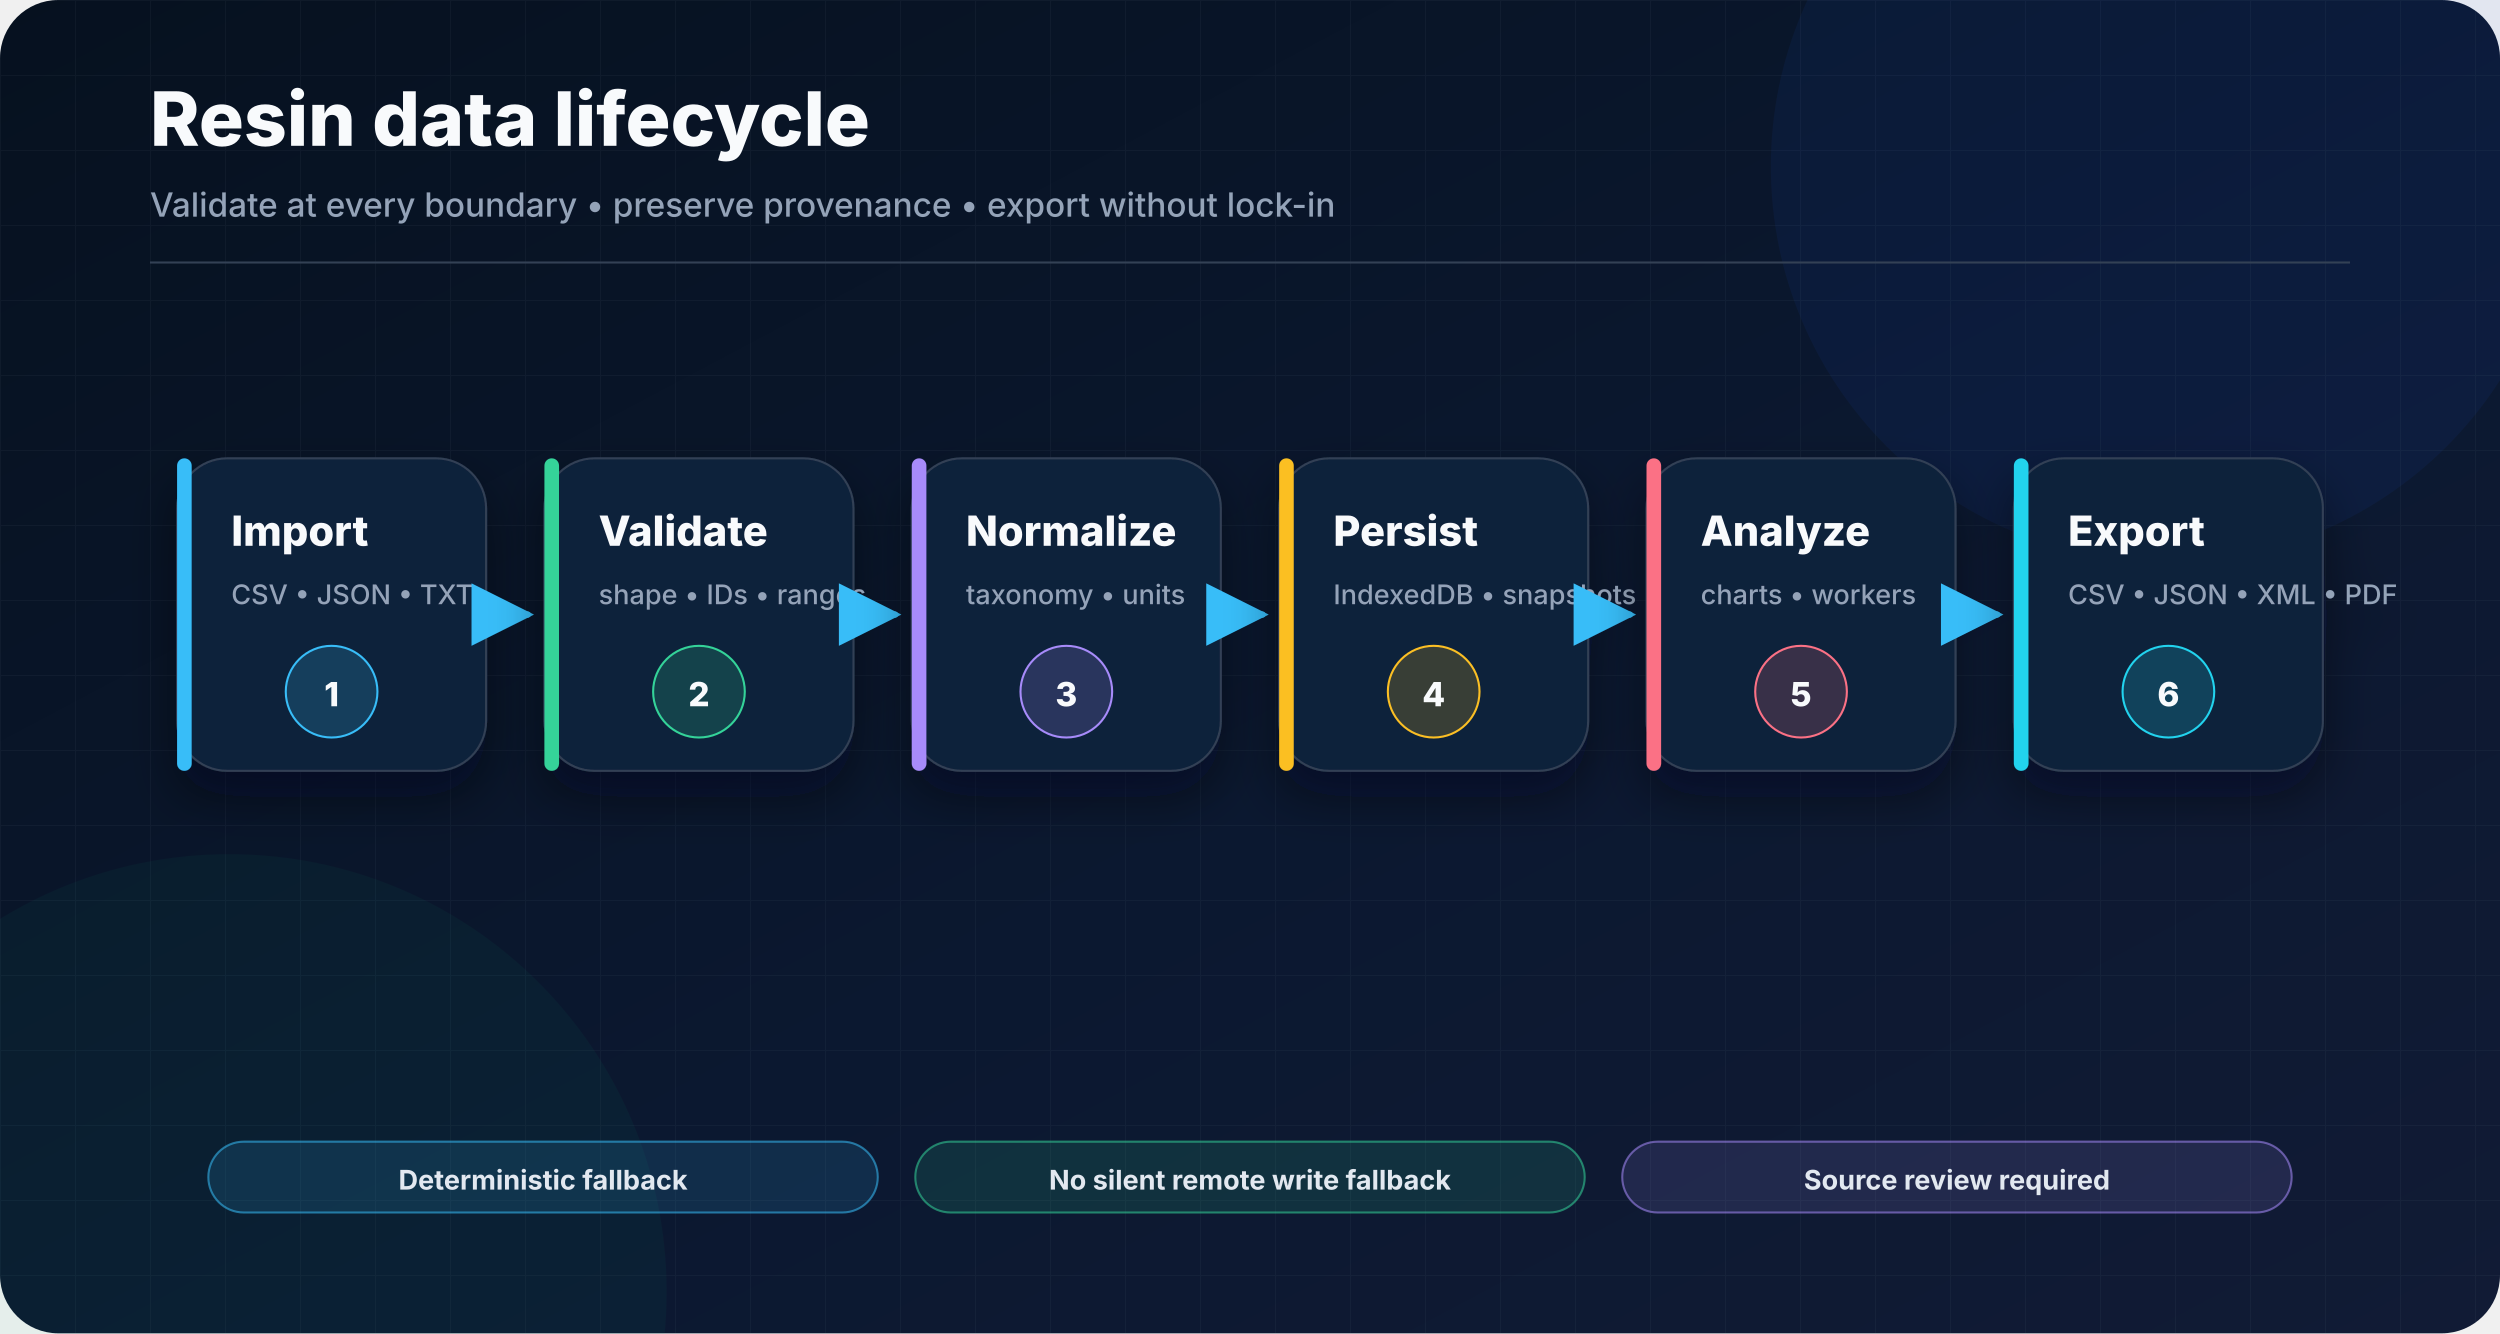
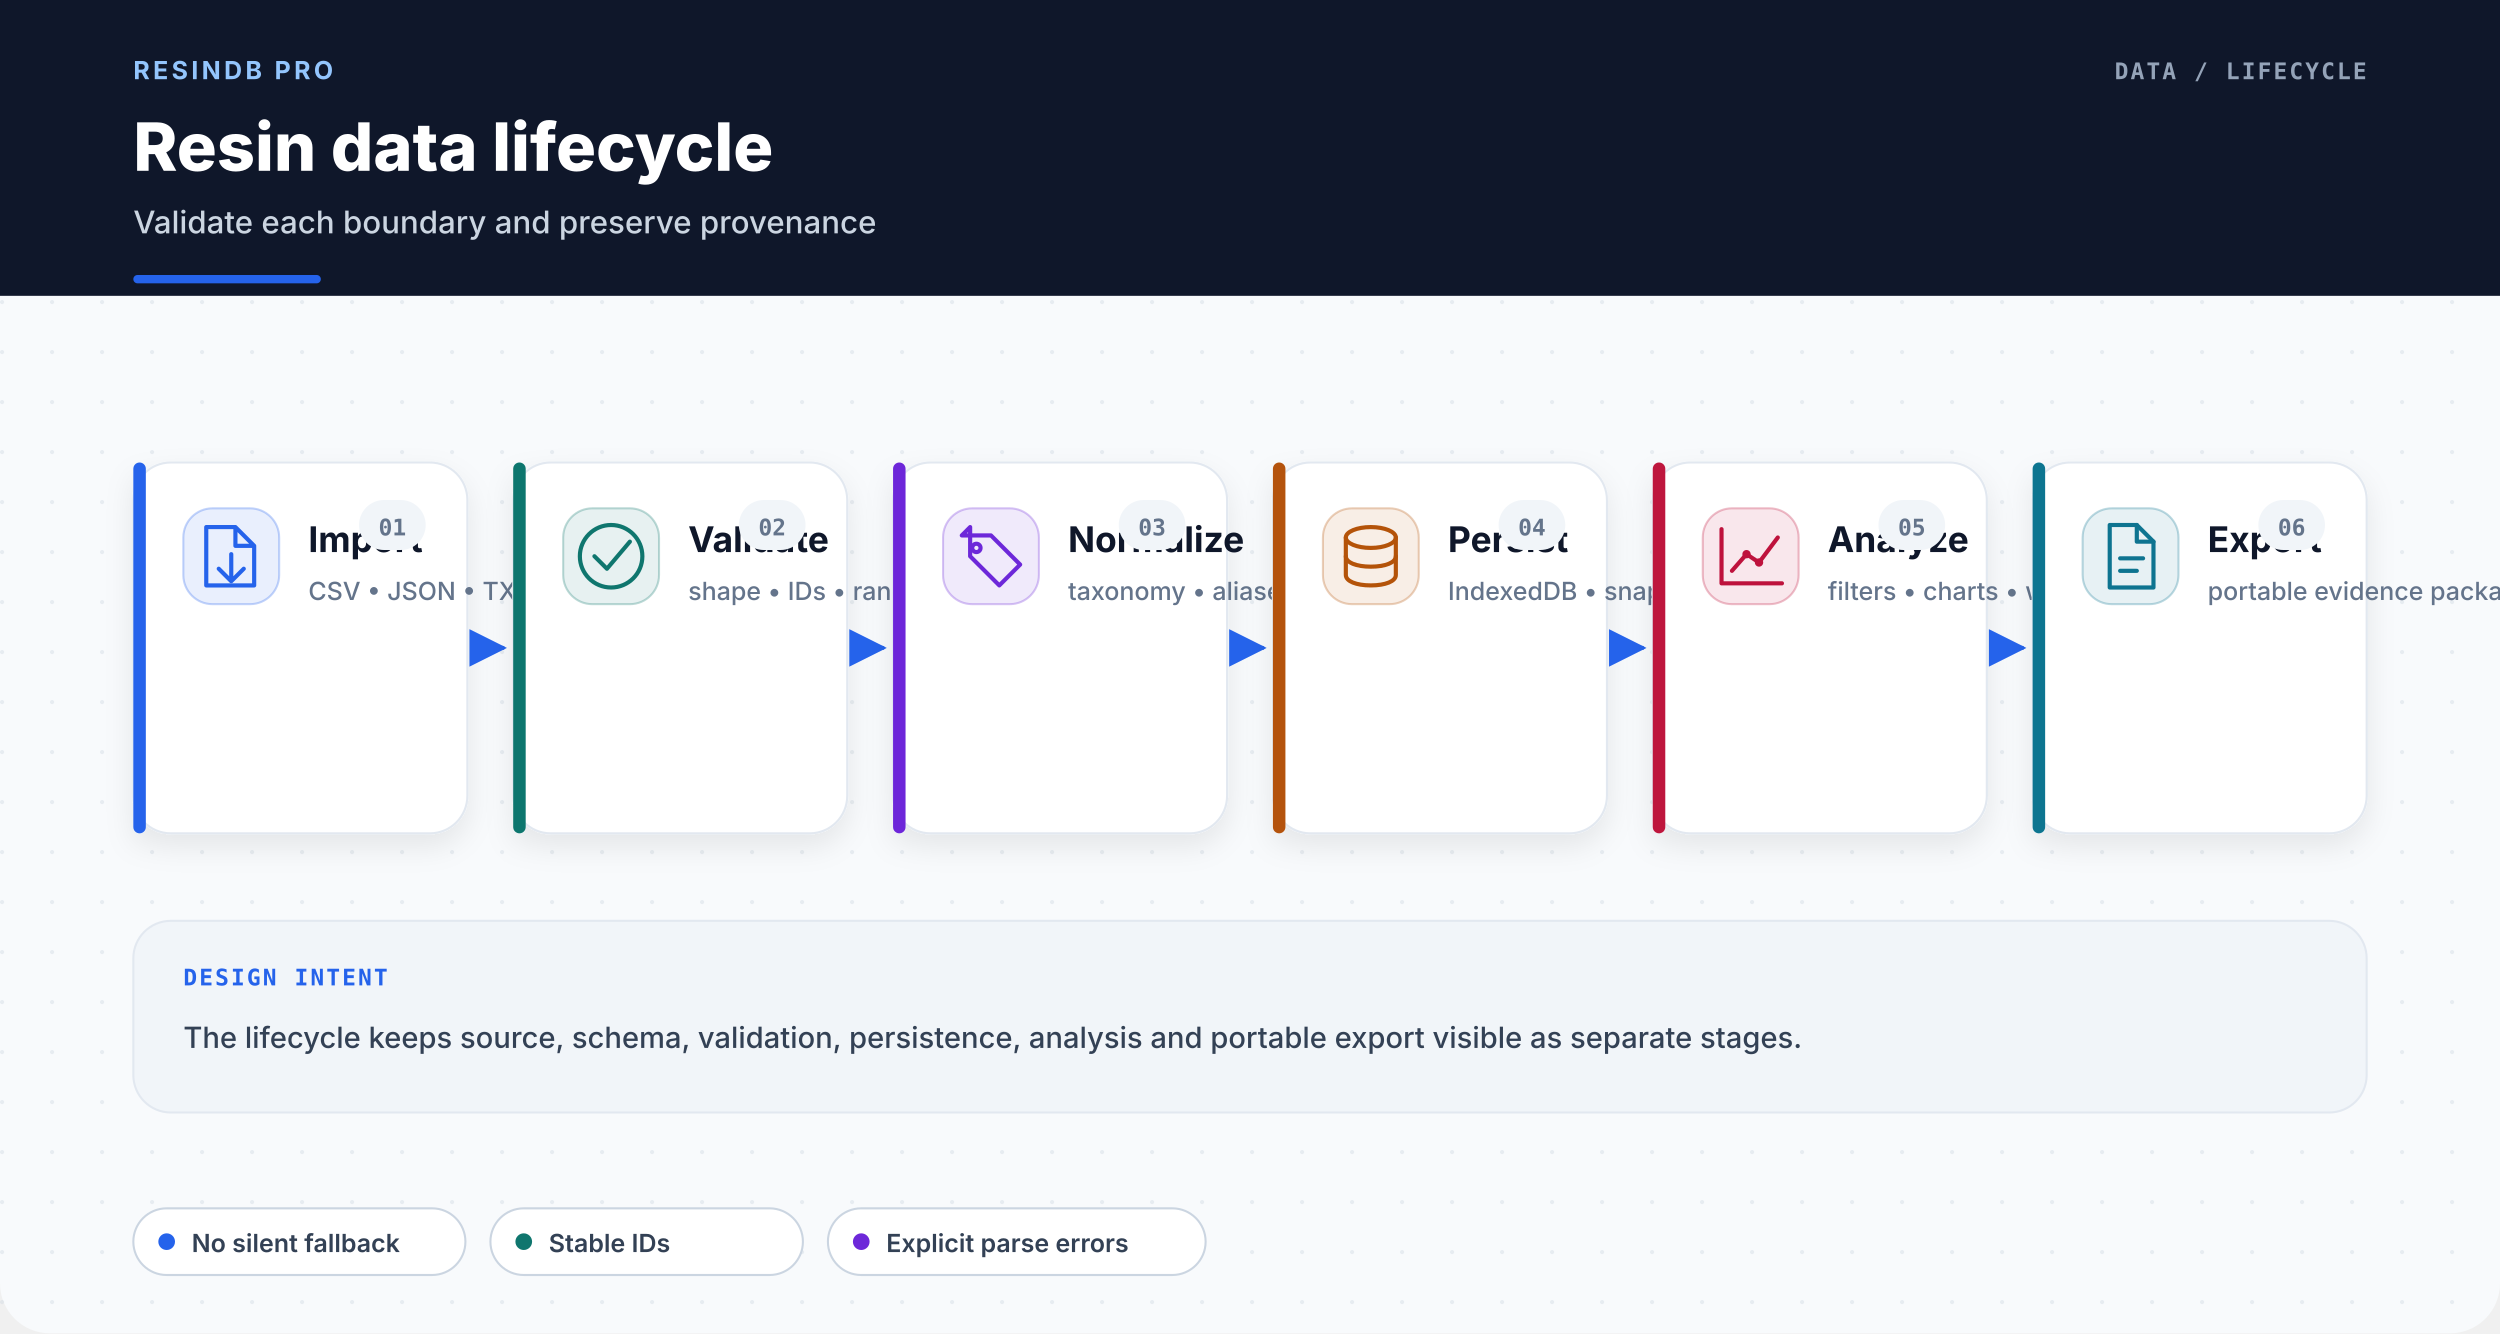
- <svg xmlns="http://www.w3.org/2000/svg" width="1200" height="640" viewBox="0 0 1200 640" role="img" aria-labelledby="lifecycle-title lifecycle-title-desc">
+ <svg xmlns="http://www.w3.org/2000/svg" width="1200" height="640" viewBox="0 0 1200 640" role="img" aria-labelledby="lifecycle-title lifecycle-title-desc" data-design-system="resindb-uiux-pro-max-v1" shape-rendering="geometricPrecision">
  <defs>
-     <linearGradient id="bg" x1="0" y1="0" x2="1" y2="1">
-       <stop offset="0" stop-color="#06111f" />
-       <stop offset=".56" stop-color="#0b1830" />
-       <stop offset="1" stop-color="#111b35" />
-     </linearGradient>
-     <linearGradient id="cyan" x1="0" y1="0" x2="1" y2="1">
-       <stop offset="0" stop-color="#22d3ee" />
-       <stop offset="1" stop-color="#2563eb" />
-     </linearGradient>
-     <linearGradient id="emerald" x1="0" y1="0" x2="1" y2="1">
-       <stop offset="0" stop-color="#34d399" />
-       <stop offset="1" stop-color="#059669" />
-     </linearGradient>
-     <filter id="shadow" x="-25%" y="-25%" width="150%" height="170%">
-       <feDropShadow dx="0" dy="12" stdDeviation="12" flood-color="#020617" flood-opacity=".46" />
+     <filter id="shadow-sm" x="-15%" y="-20%" width="130%" height="150%">
+       <feDropShadow dx="0" dy="6" stdDeviation="7" flood-color="#0F172A" flood-opacity=".08" />
    </filter>
-     <filter id="glow" x="-50%" y="-50%" width="200%" height="200%">
-       <feGaussianBlur stdDeviation="7" result="blur" />
-       <feMerge>
-         <feMergeNode in="blur" />
-         <feMergeNode in="SourceGraphic" />
-       </feMerge>
-     </filter>
-     <pattern id="grid" width="36" height="36" patternUnits="userSpaceOnUse">
-       <path d="M36 0H0V36" fill="none" stroke="#94a3b8" stroke-opacity=".055" />
+     <pattern id="dot-grid" width="24" height="24" patternUnits="userSpaceOnUse">
+       <circle cx="1" cy="1" r="1" fill="#CBD5E1" fill-opacity=".38" />
    </pattern>
-     <marker id="arrow" markerWidth="10" markerHeight="10" refX="9" refY="5" orient="auto">
-       <path d="M0 0L10 5L0 10Z" fill="#38bdf8" />
+     <marker id="arrow" markerWidth="9" markerHeight="9" refX="8" refY="4.5" orient="auto">
+       <path d="M0 0L9 4.5L0 9Z" fill="#2563EB" />
    </marker>
-     <marker id="arrow-muted" markerWidth="10" markerHeight="10" refX="9" refY="5" orient="auto">
-       <path d="M0 0L10 5L0 10Z" fill="#64748b" />
+     <marker id="arrow-muted" markerWidth="9" markerHeight="9" refX="8" refY="4.5" orient="auto">
+       <path d="M0 0L9 4.5L0 9Z" fill="#64748B" />
    </marker>
  </defs>
-   <rect width="1200" height="640" rx="28" fill="url(#bg)" />
-   <rect width="1200" height="640" rx="28" fill="url(#grid)" />
-   <circle cx="1040" cy="80" r="190" fill="#2563eb" fill-opacity=".07" />
-   <circle cx="110" cy="620" r="210" fill="#10b981" fill-opacity=".05" />
-   <text x="72" y="70" fill="#f8fafc" font-family="Inter,Segoe UI,Arial,sans-serif" font-size="36" font-weight="820" text-anchor="start">Resin data lifecycle</text>
-   <text x="72" y="104" fill="#94a3b8" font-family="Inter,Segoe UI,Arial,sans-serif" font-size="16" font-weight="520" text-anchor="start">Validate at every boundary • preserve provenance • export without lock-in</text>
-   <path d="M72 126H1128" stroke="#334155" />
-   <g filter="url(#shadow)">
-     <rect x="85.0" y="220" width="148.333" height="150" rx="24" fill="#0f213b" stroke="#334155" />
-     <rect x="85.0" y="220" width="7" height="150" rx="3.5" fill="#38bdf8" />
-     <text x="111.0" y="262" fill="#f8fafc" font-family="Inter,Segoe UI,Arial,sans-serif" font-size="20" font-weight="760" text-anchor="start">Import</text>
-     <text x="111.0" y="290" fill="#94a3b8" font-family="Inter,Segoe UI,Arial,sans-serif" font-size="13" font-weight="520" text-anchor="start">CSV • JSON • TXT</text>
+   <rect width="1200" height="640" rx="24" fill="#F8FAFC" />
+   <rect x="0" y="142" width="1200" height="498" fill="url(#dot-grid)" />
+   <rect x="0" y="0" width="1200" height="142" fill="#0F172A" />
+   <text x="64" y="38" fill="#93C5FD" font-family="Inter,Segoe UI,Arial,sans-serif" font-size="12" font-weight="750" text-anchor="start" letter-spacing="1.6">RESINDB PRO</text>
+   <text x="64" y="82" fill="#FFFFFF" font-family="Inter,Segoe UI,Arial,sans-serif" font-size="32" font-weight="760" text-anchor="start">Resin data lifecycle</text>
+   <text x="64" y="112" fill="#CBD5E1" font-family="Inter,Segoe UI,Arial,sans-serif" font-size="15" font-weight="450" text-anchor="start">Validate each boundary and preserve provenance</text>
+   <text x="1136" y="38" fill="#94A3B8" font-family="JetBrains Mono,SFMono-Regular,Consolas,monospace" font-size="11" font-weight="650" text-anchor="end" letter-spacing="1.0">DATA / LIFECYCLE</text>
+   <rect x="64" y="132" width="90" height="4" rx="2" fill="#2563EB" />
+   <g filter="url(#shadow-sm)">
+     <rect x="64.0" y="222" width="160.333" height="178" rx="18" fill="#FFFFFF" stroke="#E2E8F0" />
+     <rect x="64.0" y="222" width="6" height="178" rx="3" fill="#2563EB" />
  </g>
-   <circle cx="159.167" cy="332" r="22" fill="#38bdf8" fill-opacity=".18" stroke="#38bdf8" />
-   <text x="159.167" y="339" fill="#f8fafc" font-family="Inter,Segoe UI,Arial,sans-serif" font-size="16" font-weight="800" text-anchor="middle">1</text>
-   <path d="M233.333 295L253.333 295" fill="none" stroke="#38bdf8" stroke-width="3" stroke-linecap="round" marker-end="url(#arrow)" />
-   <g filter="url(#shadow)">
-     <rect x="261.333" y="220" width="148.333" height="150" rx="24" fill="#0f213b" stroke="#334155" />
-     <rect x="261.333" y="220" width="7" height="150" rx="3.5" fill="#34d399" />
-     <text x="287.333" y="262" fill="#f8fafc" font-family="Inter,Segoe UI,Arial,sans-serif" font-size="20" font-weight="760" text-anchor="start">Validate</text>
-     <text x="287.333" y="290" fill="#94a3b8" font-family="Inter,Segoe UI,Arial,sans-serif" font-size="13" font-weight="520" text-anchor="start">shape • IDs • ranges</text>
+   <rect x="88.0" y="244" width="46" height="46" rx="14" fill="#2563EB" fill-opacity=".10" stroke="#2563EB" stroke-opacity=".28" />
+   <g fill="none" stroke="#2563EB" stroke-width="2" stroke-linecap="round" stroke-linejoin="round">
+     <path d="M99.0 253.0h14l9 9v19h-23zM113.0 253.0v9h9" />
+     <path d="M111.0 266.0v13M105.0 273.0l6 6 6-6" />
  </g>
-   <circle cx="335.5" cy="332" r="22" fill="#34d399" fill-opacity=".18" stroke="#34d399" />
-   <text x="335.5" y="339" fill="#f8fafc" font-family="Inter,Segoe UI,Arial,sans-serif" font-size="16" font-weight="800" text-anchor="middle">2</text>
-   <path d="M409.667 295L429.667 295" fill="none" stroke="#38bdf8" stroke-width="3" stroke-linecap="round" marker-end="url(#arrow)" />
-   <g filter="url(#shadow)">
-     <rect x="437.667" y="220" width="148.333" height="150" rx="24" fill="#0f213b" stroke="#334155" />
-     <rect x="437.667" y="220" width="7" height="150" rx="3.5" fill="#a78bfa" />
-     <text x="463.667" y="262" fill="#f8fafc" font-family="Inter,Segoe UI,Arial,sans-serif" font-size="20" font-weight="760" text-anchor="start">Normalize</text>
-     <text x="463.667" y="290" fill="#94a3b8" font-family="Inter,Segoe UI,Arial,sans-serif" font-size="13" font-weight="520" text-anchor="start">taxonomy • units</text>
+   <text x="148.0" y="265" fill="#0F172A" font-family="Inter,Segoe UI,Arial,sans-serif" font-size="17" font-weight="720" text-anchor="start">Import</text>
+   <text x="148.0" y="288" fill="#64748B" font-family="Inter,Segoe UI,Arial,sans-serif" font-size="12" font-weight="500" text-anchor="start">CSV • JSON • TXT</text>
+   <rect x="172.333" y="240" width="32" height="24" rx="12" fill="#F1F5F9" />
+   <text x="188.333" y="257" fill="#64748B" font-family="JetBrains Mono,SFMono-Regular,Consolas,monospace" font-size="11" font-weight="700" text-anchor="middle">01</text>
+   <path d="M228.333 311L241.333 311" fill="none" stroke="#2563EB" stroke-width="2" stroke-linecap="round" marker-end="url(#arrow)" />
+   <g filter="url(#shadow-sm)">
+     <rect x="246.333" y="222" width="160.333" height="178" rx="18" fill="#FFFFFF" stroke="#E2E8F0" />
+     <rect x="246.333" y="222" width="6" height="178" rx="3" fill="#0F766E" />
  </g>
-   <circle cx="511.833" cy="332" r="22" fill="#a78bfa" fill-opacity=".18" stroke="#a78bfa" />
-   <text x="511.833" y="339" fill="#f8fafc" font-family="Inter,Segoe UI,Arial,sans-serif" font-size="16" font-weight="800" text-anchor="middle">3</text>
-   <path d="M586.0 295L606.0 295" fill="none" stroke="#38bdf8" stroke-width="3" stroke-linecap="round" marker-end="url(#arrow)" />
-   <g filter="url(#shadow)">
-     <rect x="614.0" y="220" width="148.333" height="150" rx="24" fill="#0f213b" stroke="#334155" />
-     <rect x="614.0" y="220" width="7" height="150" rx="3.5" fill="#fbbf24" />
-     <text x="640.0" y="262" fill="#f8fafc" font-family="Inter,Segoe UI,Arial,sans-serif" font-size="20" font-weight="760" text-anchor="start">Persist</text>
-     <text x="640.0" y="290" fill="#94a3b8" font-family="Inter,Segoe UI,Arial,sans-serif" font-size="13" font-weight="520" text-anchor="start">IndexedDB • snapshots</text>
+   <rect x="270.333" y="244" width="46" height="46" rx="14" fill="#0F766E" fill-opacity=".10" stroke="#0F766E" stroke-opacity=".28" />
+   <g fill="none" stroke="#0F766E" stroke-width="2" stroke-linecap="round" stroke-linejoin="round">
+     <circle cx="293.333" cy="267.0" r="15" />
+     <path d="M285.333 267.0l6 6 11-13" />
  </g>
-   <circle cx="688.167" cy="332" r="22" fill="#fbbf24" fill-opacity=".18" stroke="#fbbf24" />
-   <text x="688.167" y="339" fill="#f8fafc" font-family="Inter,Segoe UI,Arial,sans-serif" font-size="16" font-weight="800" text-anchor="middle">4</text>
-   <path d="M762.333 295L782.333 295" fill="none" stroke="#38bdf8" stroke-width="3" stroke-linecap="round" marker-end="url(#arrow)" />
-   <g filter="url(#shadow)">
-     <rect x="790.333" y="220" width="148.333" height="150" rx="24" fill="#0f213b" stroke="#334155" />
-     <rect x="790.333" y="220" width="7" height="150" rx="3.5" fill="#fb7185" />
-     <text x="816.333" y="262" fill="#f8fafc" font-family="Inter,Segoe UI,Arial,sans-serif" font-size="20" font-weight="760" text-anchor="start">Analyze</text>
-     <text x="816.333" y="290" fill="#94a3b8" font-family="Inter,Segoe UI,Arial,sans-serif" font-size="13" font-weight="520" text-anchor="start">charts • workers</text>
+   <text x="330.333" y="265" fill="#0F172A" font-family="Inter,Segoe UI,Arial,sans-serif" font-size="17" font-weight="720" text-anchor="start">Validate</text>
+   <text x="330.333" y="288" fill="#64748B" font-family="Inter,Segoe UI,Arial,sans-serif" font-size="12" font-weight="500" text-anchor="start">shape • IDs • ranges</text>
+   <rect x="354.667" y="240" width="32" height="24" rx="12" fill="#F1F5F9" />
+   <text x="370.667" y="257" fill="#64748B" font-family="JetBrains Mono,SFMono-Regular,Consolas,monospace" font-size="11" font-weight="700" text-anchor="middle">02</text>
+   <path d="M410.667 311L423.667 311" fill="none" stroke="#2563EB" stroke-width="2" stroke-linecap="round" marker-end="url(#arrow)" />
+   <g filter="url(#shadow-sm)">
+     <rect x="428.667" y="222" width="160.333" height="178" rx="18" fill="#FFFFFF" stroke="#E2E8F0" />
+     <rect x="428.667" y="222" width="6" height="178" rx="3" fill="#6D28D9" />
  </g>
-   <circle cx="864.5" cy="332" r="22" fill="#fb7185" fill-opacity=".18" stroke="#fb7185" />
-   <text x="864.5" y="339" fill="#f8fafc" font-family="Inter,Segoe UI,Arial,sans-serif" font-size="16" font-weight="800" text-anchor="middle">5</text>
-   <path d="M938.667 295L958.667 295" fill="none" stroke="#38bdf8" stroke-width="3" stroke-linecap="round" marker-end="url(#arrow)" />
-   <g filter="url(#shadow)">
-     <rect x="966.667" y="220" width="148.333" height="150" rx="24" fill="#0f213b" stroke="#334155" />
-     <rect x="966.667" y="220" width="7" height="150" rx="3.5" fill="#22d3ee" />
-     <text x="992.667" y="262" fill="#f8fafc" font-family="Inter,Segoe UI,Arial,sans-serif" font-size="20" font-weight="760" text-anchor="start">Export</text>
-     <text x="992.667" y="290" fill="#94a3b8" font-family="Inter,Segoe UI,Arial,sans-serif" font-size="13" font-weight="520" text-anchor="start">CSV • JSON • XML • PDF</text>
+   <rect x="452.667" y="244" width="46" height="46" rx="14" fill="#6D28D9" fill-opacity=".10" stroke="#6D28D9" stroke-opacity=".28" />
+   <g fill="none" stroke="#6D28D9" stroke-width="2" stroke-linecap="round" stroke-linejoin="round">
+     <path d="M461.667 257.0h14l14 14-10 10-14-14v-14z" />
+     <circle cx="468.667" cy="263.0" r="2" />
  </g>
-   <circle cx="1040.833" cy="332" r="22" fill="#22d3ee" fill-opacity=".18" stroke="#22d3ee" />
-   <text x="1040.833" y="339" fill="#f8fafc" font-family="Inter,Segoe UI,Arial,sans-serif" font-size="16" font-weight="800" text-anchor="middle">6</text>
-   <g>
-     <rect x="100" y="548" width="321.333" height="34" rx="17" fill="#38bdf8" fill-opacity=".13" stroke="#38bdf8" stroke-opacity=".55" />
-     <text x="260.667" y="571" fill="#e2e8f0" font-family="Inter,Segoe UI,Arial,sans-serif" font-size="13" font-weight="650" text-anchor="middle">Deterministic fallback</text>
+   <text x="512.667" y="265" fill="#0F172A" font-family="Inter,Segoe UI,Arial,sans-serif" font-size="17" font-weight="720" text-anchor="start">Normalize</text>
+   <text x="512.667" y="288" fill="#64748B" font-family="Inter,Segoe UI,Arial,sans-serif" font-size="12" font-weight="500" text-anchor="start">taxonomy • aliases • units</text>
+   <rect x="537.0" y="240" width="32" height="24" rx="12" fill="#F1F5F9" />
+   <text x="553.0" y="257" fill="#64748B" font-family="JetBrains Mono,SFMono-Regular,Consolas,monospace" font-size="11" font-weight="700" text-anchor="middle">03</text>
+   <path d="M593.0 311L606.0 311" fill="none" stroke="#2563EB" stroke-width="2" stroke-linecap="round" marker-end="url(#arrow)" />
+   <g filter="url(#shadow-sm)">
+     <rect x="611.0" y="222" width="160.333" height="178" rx="18" fill="#FFFFFF" stroke="#E2E8F0" />
+     <rect x="611.0" y="222" width="6" height="178" rx="3" fill="#B45309" />
  </g>
-   <g>
-     <rect x="439.333" y="548" width="321.333" height="34" rx="17" fill="#34d399" fill-opacity=".13" stroke="#34d399" stroke-opacity=".55" />
-     <text x="600.0" y="571" fill="#e2e8f0" font-family="Inter,Segoe UI,Arial,sans-serif" font-size="13" font-weight="650" text-anchor="middle">No silent remote write fallback</text>
+   <rect x="635.0" y="244" width="46" height="46" rx="14" fill="#B45309" fill-opacity=".10" stroke="#B45309" stroke-opacity=".28" />
+   <g fill="none" stroke="#B45309" stroke-width="2" stroke-linecap="round" stroke-linejoin="round">
+     <ellipse cx="658.0" cy="258.0" rx="12" ry="5" />
+     <path d="M646.0 258.0v18c0 3 5 5 12 5s12-2 12-5v-18" />
+     <path d="M646.0 267.0c0 3 5 5 12 5s12-2 12-5" />
  </g>
-   <g>
-     <rect x="778.667" y="548" width="321.333" height="34" rx="17" fill="#a78bfa" fill-opacity=".13" stroke="#a78bfa" stroke-opacity=".55" />
-     <text x="939.333" y="571" fill="#e2e8f0" font-family="Inter,Segoe UI,Arial,sans-serif" font-size="13" font-weight="650" text-anchor="middle">Source review required</text>
+   <text x="695.0" y="265" fill="#0F172A" font-family="Inter,Segoe UI,Arial,sans-serif" font-size="17" font-weight="720" text-anchor="start">Persist</text>
+   <text x="695.0" y="288" fill="#64748B" font-family="Inter,Segoe UI,Arial,sans-serif" font-size="12" font-weight="500" text-anchor="start">IndexedDB • snapshots</text>
+   <rect x="719.333" y="240" width="32" height="24" rx="12" fill="#F1F5F9" />
+   <text x="735.333" y="257" fill="#64748B" font-family="JetBrains Mono,SFMono-Regular,Consolas,monospace" font-size="11" font-weight="700" text-anchor="middle">04</text>
+   <path d="M775.333 311L788.333 311" fill="none" stroke="#2563EB" stroke-width="2" stroke-linecap="round" marker-end="url(#arrow)" />
+   <g filter="url(#shadow-sm)">
+     <rect x="793.333" y="222" width="160.333" height="178" rx="18" fill="#FFFFFF" stroke="#E2E8F0" />
+     <rect x="793.333" y="222" width="6" height="178" rx="3" fill="#BE123C" />
  </g>
+   <rect x="817.333" y="244" width="46" height="46" rx="14" fill="#BE123C" fill-opacity=".10" stroke="#BE123C" stroke-opacity=".28" />
+   <g fill="none" stroke="#BE123C" stroke-width="2" stroke-linecap="round" stroke-linejoin="round">
+     <path d="M826.333 280.0V254.0M826.333 280.0H855.333" />
+     <path d="M831.333 274.0l7-8 6 4 9-12" />
+     <circle cx="838.333" cy="266.0" r="2" fill="#BE123C" stroke="none" />
+     <circle cx="844.333" cy="270.0" r="2" fill="#BE123C" stroke="none" />
+   </g>
+   <text x="877.333" y="265" fill="#0F172A" font-family="Inter,Segoe UI,Arial,sans-serif" font-size="17" font-weight="720" text-anchor="start">Analyze</text>
+   <text x="877.333" y="288" fill="#64748B" font-family="Inter,Segoe UI,Arial,sans-serif" font-size="12" font-weight="500" text-anchor="start">filters • charts • workers</text>
+   <rect x="901.667" y="240" width="32" height="24" rx="12" fill="#F1F5F9" />
+   <text x="917.667" y="257" fill="#64748B" font-family="JetBrains Mono,SFMono-Regular,Consolas,monospace" font-size="11" font-weight="700" text-anchor="middle">05</text>
+   <path d="M957.667 311L970.667 311" fill="none" stroke="#2563EB" stroke-width="2" stroke-linecap="round" marker-end="url(#arrow)" />
+   <g filter="url(#shadow-sm)">
+     <rect x="975.667" y="222" width="160.333" height="178" rx="18" fill="#FFFFFF" stroke="#E2E8F0" />
+     <rect x="975.667" y="222" width="6" height="178" rx="3" fill="#0E7490" />
+   </g>
+   <rect x="999.667" y="244" width="46" height="46" rx="14" fill="#0E7490" fill-opacity=".10" stroke="#0E7490" stroke-opacity=".28" />
+   <g fill="none" stroke="#0E7490" stroke-width="2" stroke-linecap="round" stroke-linejoin="round">
+     <path d="M1012.667 252.0h13l8 8v22h-21z" />
+     <path d="M1025.667 252.0v8h8M1017.667 268.0h11M1017.667 274.0h8" />
+   </g>
+   <text x="1059.667" y="265" fill="#0F172A" font-family="Inter,Segoe UI,Arial,sans-serif" font-size="17" font-weight="720" text-anchor="start">Export</text>
+   <text x="1059.667" y="288" fill="#64748B" font-family="Inter,Segoe UI,Arial,sans-serif" font-size="12" font-weight="500" text-anchor="start">portable evidence package</text>
+   <rect x="1084.0" y="240" width="32" height="24" rx="12" fill="#F1F5F9" />
+   <text x="1100.0" y="257" fill="#64748B" font-family="JetBrains Mono,SFMono-Regular,Consolas,monospace" font-size="11" font-weight="700" text-anchor="middle">06</text>
+   <rect x="64" y="442" width="1072" height="92" rx="18" fill="#F1F5F9" stroke="#E2E8F0" />
+   <text x="88" y="473" fill="#2563EB" font-family="JetBrains Mono,SFMono-Regular,Consolas,monospace" font-size="11" font-weight="750" text-anchor="start" letter-spacing="1.0">DESIGN INTENT</text>
+   <text x="88" y="503" fill="#334155" font-family="Inter,Segoe UI,Arial,sans-serif" font-size="14" font-weight="500" text-anchor="start">The lifecycle keeps source, schema, validation, persistence, analysis and portable export visible as separate stages.</text>
+   <rect x="64" y="580" width="159.4" height="32" rx="16" fill="#FFFFFF" stroke="#CBD5E1" />
+   <circle cx="80" cy="596" r="4" fill="#2563EB" />
+   <text x="92" y="601" fill="#334155" font-family="Inter,Segoe UI,Arial,sans-serif" font-size="12" font-weight="600" text-anchor="start">No silent fallback</text>
+   <rect x="235.4" y="580" width="150" height="32" rx="16" fill="#FFFFFF" stroke="#CBD5E1" />
+   <circle cx="251.4" cy="596" r="4" fill="#0F766E" />
+   <text x="263.4" y="601" fill="#334155" font-family="Inter,Segoe UI,Arial,sans-serif" font-size="12" font-weight="600" text-anchor="start">Stable IDs</text>
+   <rect x="397.4" y="580" width="181.3" height="32" rx="16" fill="#FFFFFF" stroke="#CBD5E1" />
+   <circle cx="413.4" cy="596" r="4" fill="#6D28D9" />
+   <text x="425.4" y="601" fill="#334155" font-family="Inter,Segoe UI,Arial,sans-serif" font-size="12" font-weight="600" text-anchor="start">Explicit parse errors</text>
</svg>
